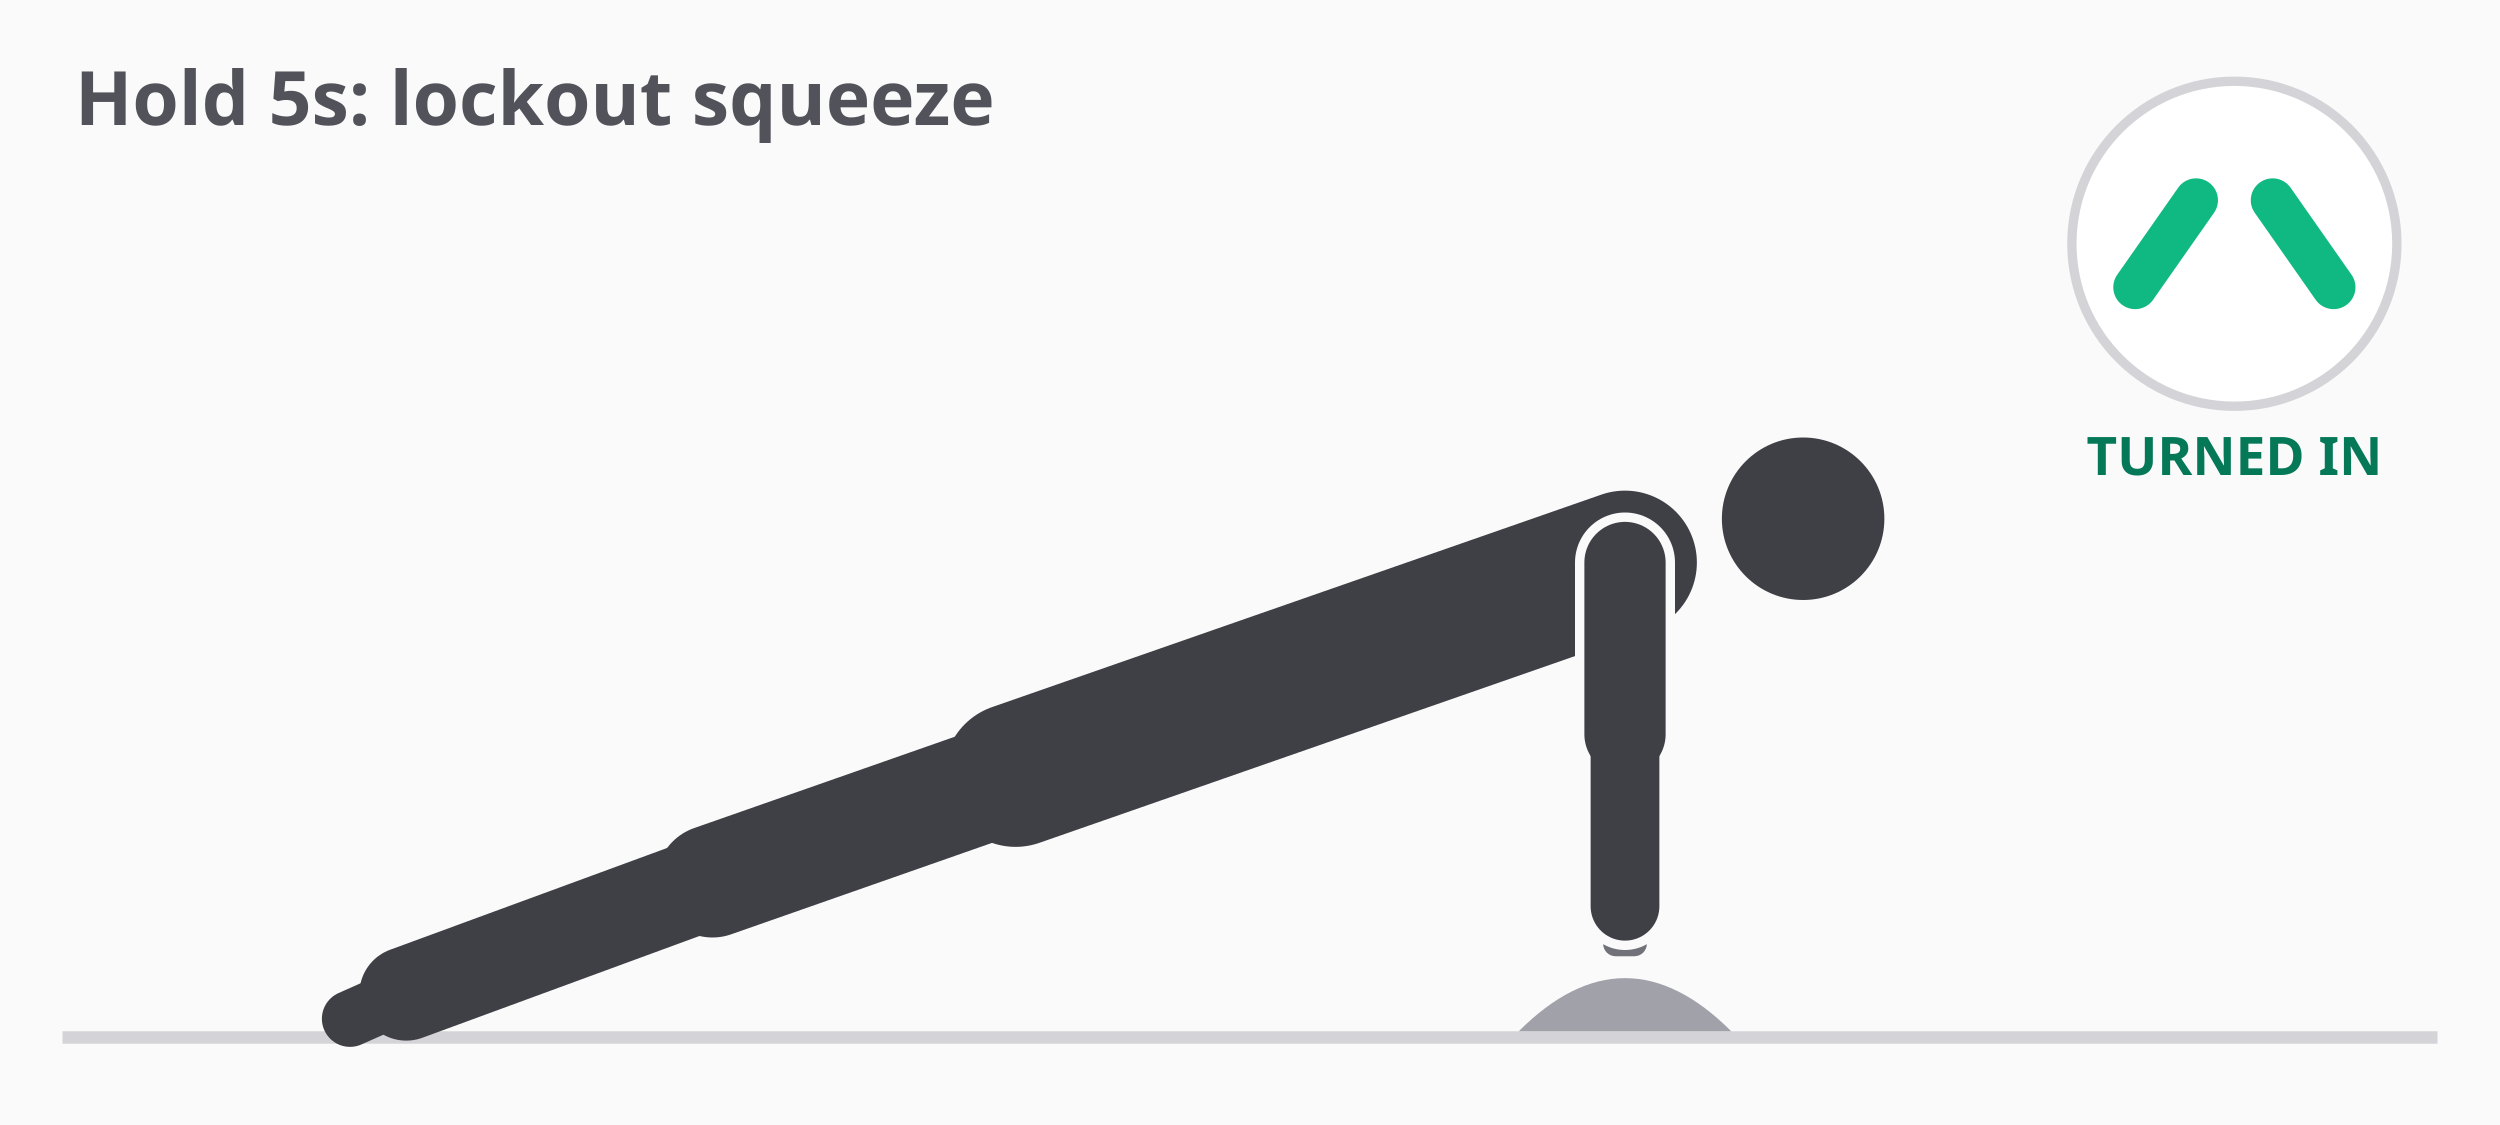
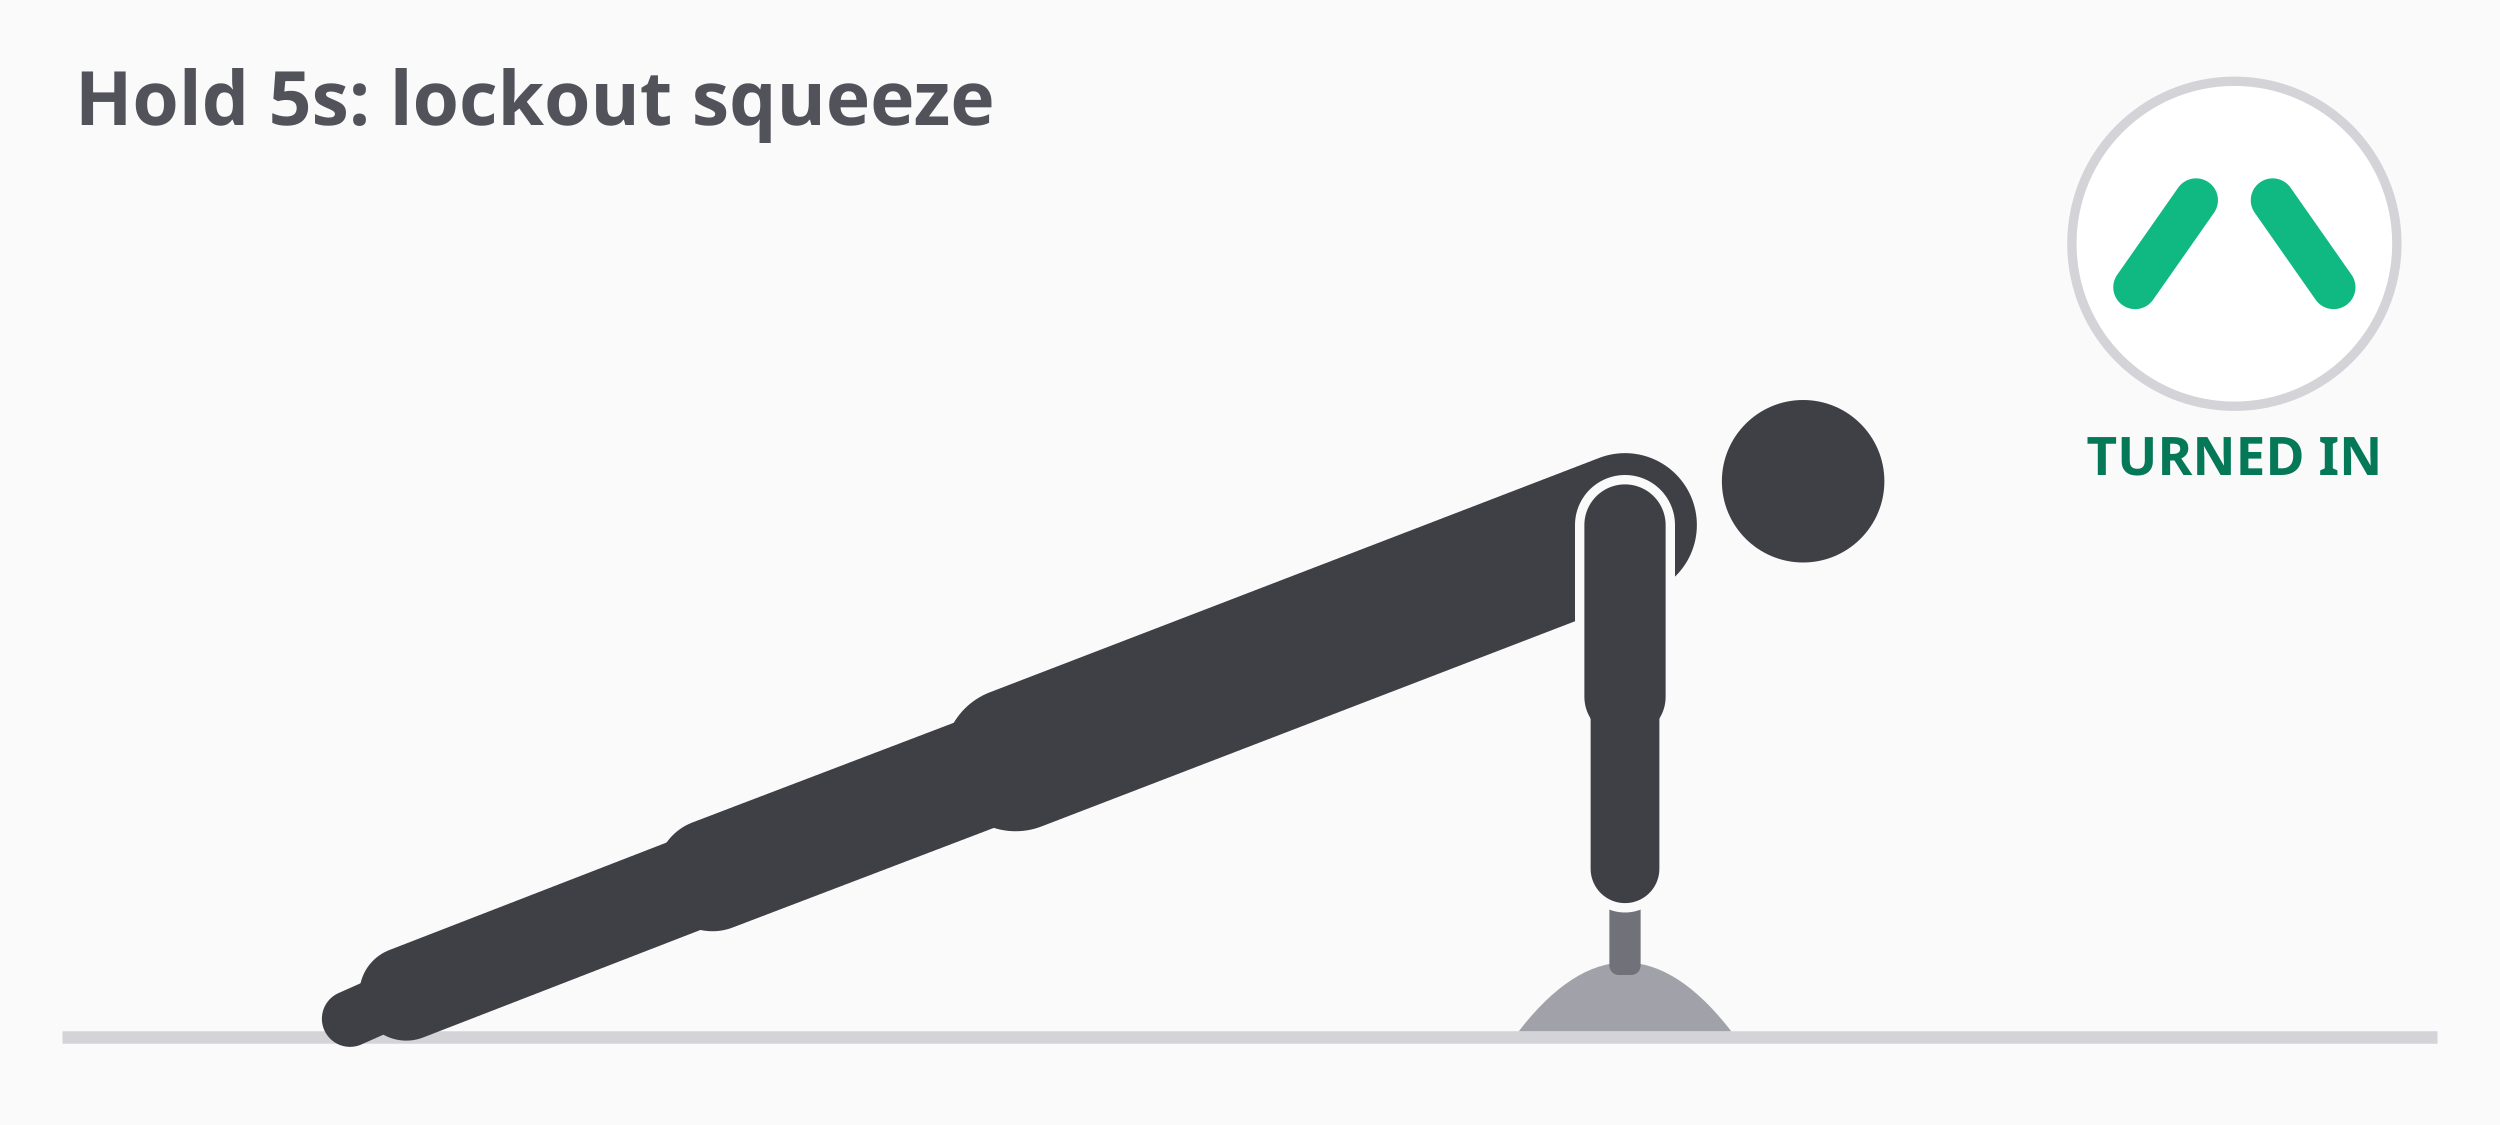
<svg xmlns="http://www.w3.org/2000/svg" viewBox="0 0 800 360">
  <rect width="800" height="360" fill="#fafafa" />
  <line x1="20" y1="332" x2="780" y2="332" stroke="#d4d4d8" stroke-width="4" />
  <text x="24" y="40" font-family="system-ui, sans-serif" font-size="24" font-weight="700" fill="#52525b">Hold 5s: lockout squeeze</text>
  <path d="M130 318 L112 326" stroke="#3f3f46" stroke-width="18" stroke-linecap="round" fill="none" />
-   <path d="M130 318 L228 282" stroke="#3f3f46" stroke-width="30" stroke-linecap="round" fill="none" />
-   <path d="M228 282 L325 248" stroke="#3f3f46" stroke-width="36" stroke-linecap="round" fill="none" />
-   <path d="M325 248 L520 180" stroke="#3f3f46" stroke-width="46" stroke-linecap="round" fill="none" />
-   <circle cx="577" cy="166" r="26" fill="#3f3f46" />
-   <path d="M486 330 Q520 296 554 330 Z" fill="#a1a1aa" />
-   <rect x="513" y="290" width="14" height="16" rx="4" fill="#71717a" />
-   <path d="M520 180 L520 235" stroke="#fafafa" stroke-width="32" stroke-linecap="round" fill="none" />
-   <path d="M520 235 L520 290" stroke="#fafafa" stroke-width="28" stroke-linecap="round" fill="none" />
-   <path d="M520 180 L520 235" stroke="#3f3f46" stroke-width="26" stroke-linecap="round" fill="none" />
-   <path d="M520 235 L520 290" stroke="#3f3f46" stroke-width="22" stroke-linecap="round" fill="none" />
+   <path d="M130 318 L228 280" stroke="#3f3f46" stroke-width="30" stroke-linecap="round" fill="none" />
+   <path d="M228 280 L325 243" stroke="#3f3f46" stroke-width="36" stroke-linecap="round" fill="none" />
+   <path d="M325 243 L520 168" stroke="#3f3f46" stroke-width="46" stroke-linecap="round" fill="none" />
+   <circle cx="577" cy="154" r="26" fill="#3f3f46" />
+   <path d="M486 330 Q520 286 554 330 Z" fill="#a1a1aa" />
+   <rect x="515" y="278" width="10" height="34" rx="3" fill="#71717a" />
+   <rect x="509" y="272" width="22" height="12" rx="6" fill="#52525b" />
+   <path d="M520 168 L520 223" stroke="#fafafa" stroke-width="32" stroke-linecap="round" fill="none" />
+   <path d="M520 223 L520 278" stroke="#fafafa" stroke-width="28" stroke-linecap="round" fill="none" />
+   <path d="M520 168 L520 223" stroke="#3f3f46" stroke-width="26" stroke-linecap="round" fill="none" />
+   <path d="M520 223 L520 278" stroke="#3f3f46" stroke-width="22" stroke-linecap="round" fill="none" />
  <circle cx="715" cy="78" r="52" fill="#ffffff" stroke="#d4d4d8" stroke-width="3" />
  <rect x="686" y="54" width="14" height="48" rx="7" fill="#10b981" transform="rotate(35 693 78)" />
  <rect x="730" y="54" width="14" height="48" rx="7" fill="#10b981" transform="rotate(-35 737 78)" />
  <text x="715" y="152" text-anchor="middle" font-family="system-ui, sans-serif" font-size="17" font-weight="700" fill="#047857">TURNED IN</text>
</svg>
